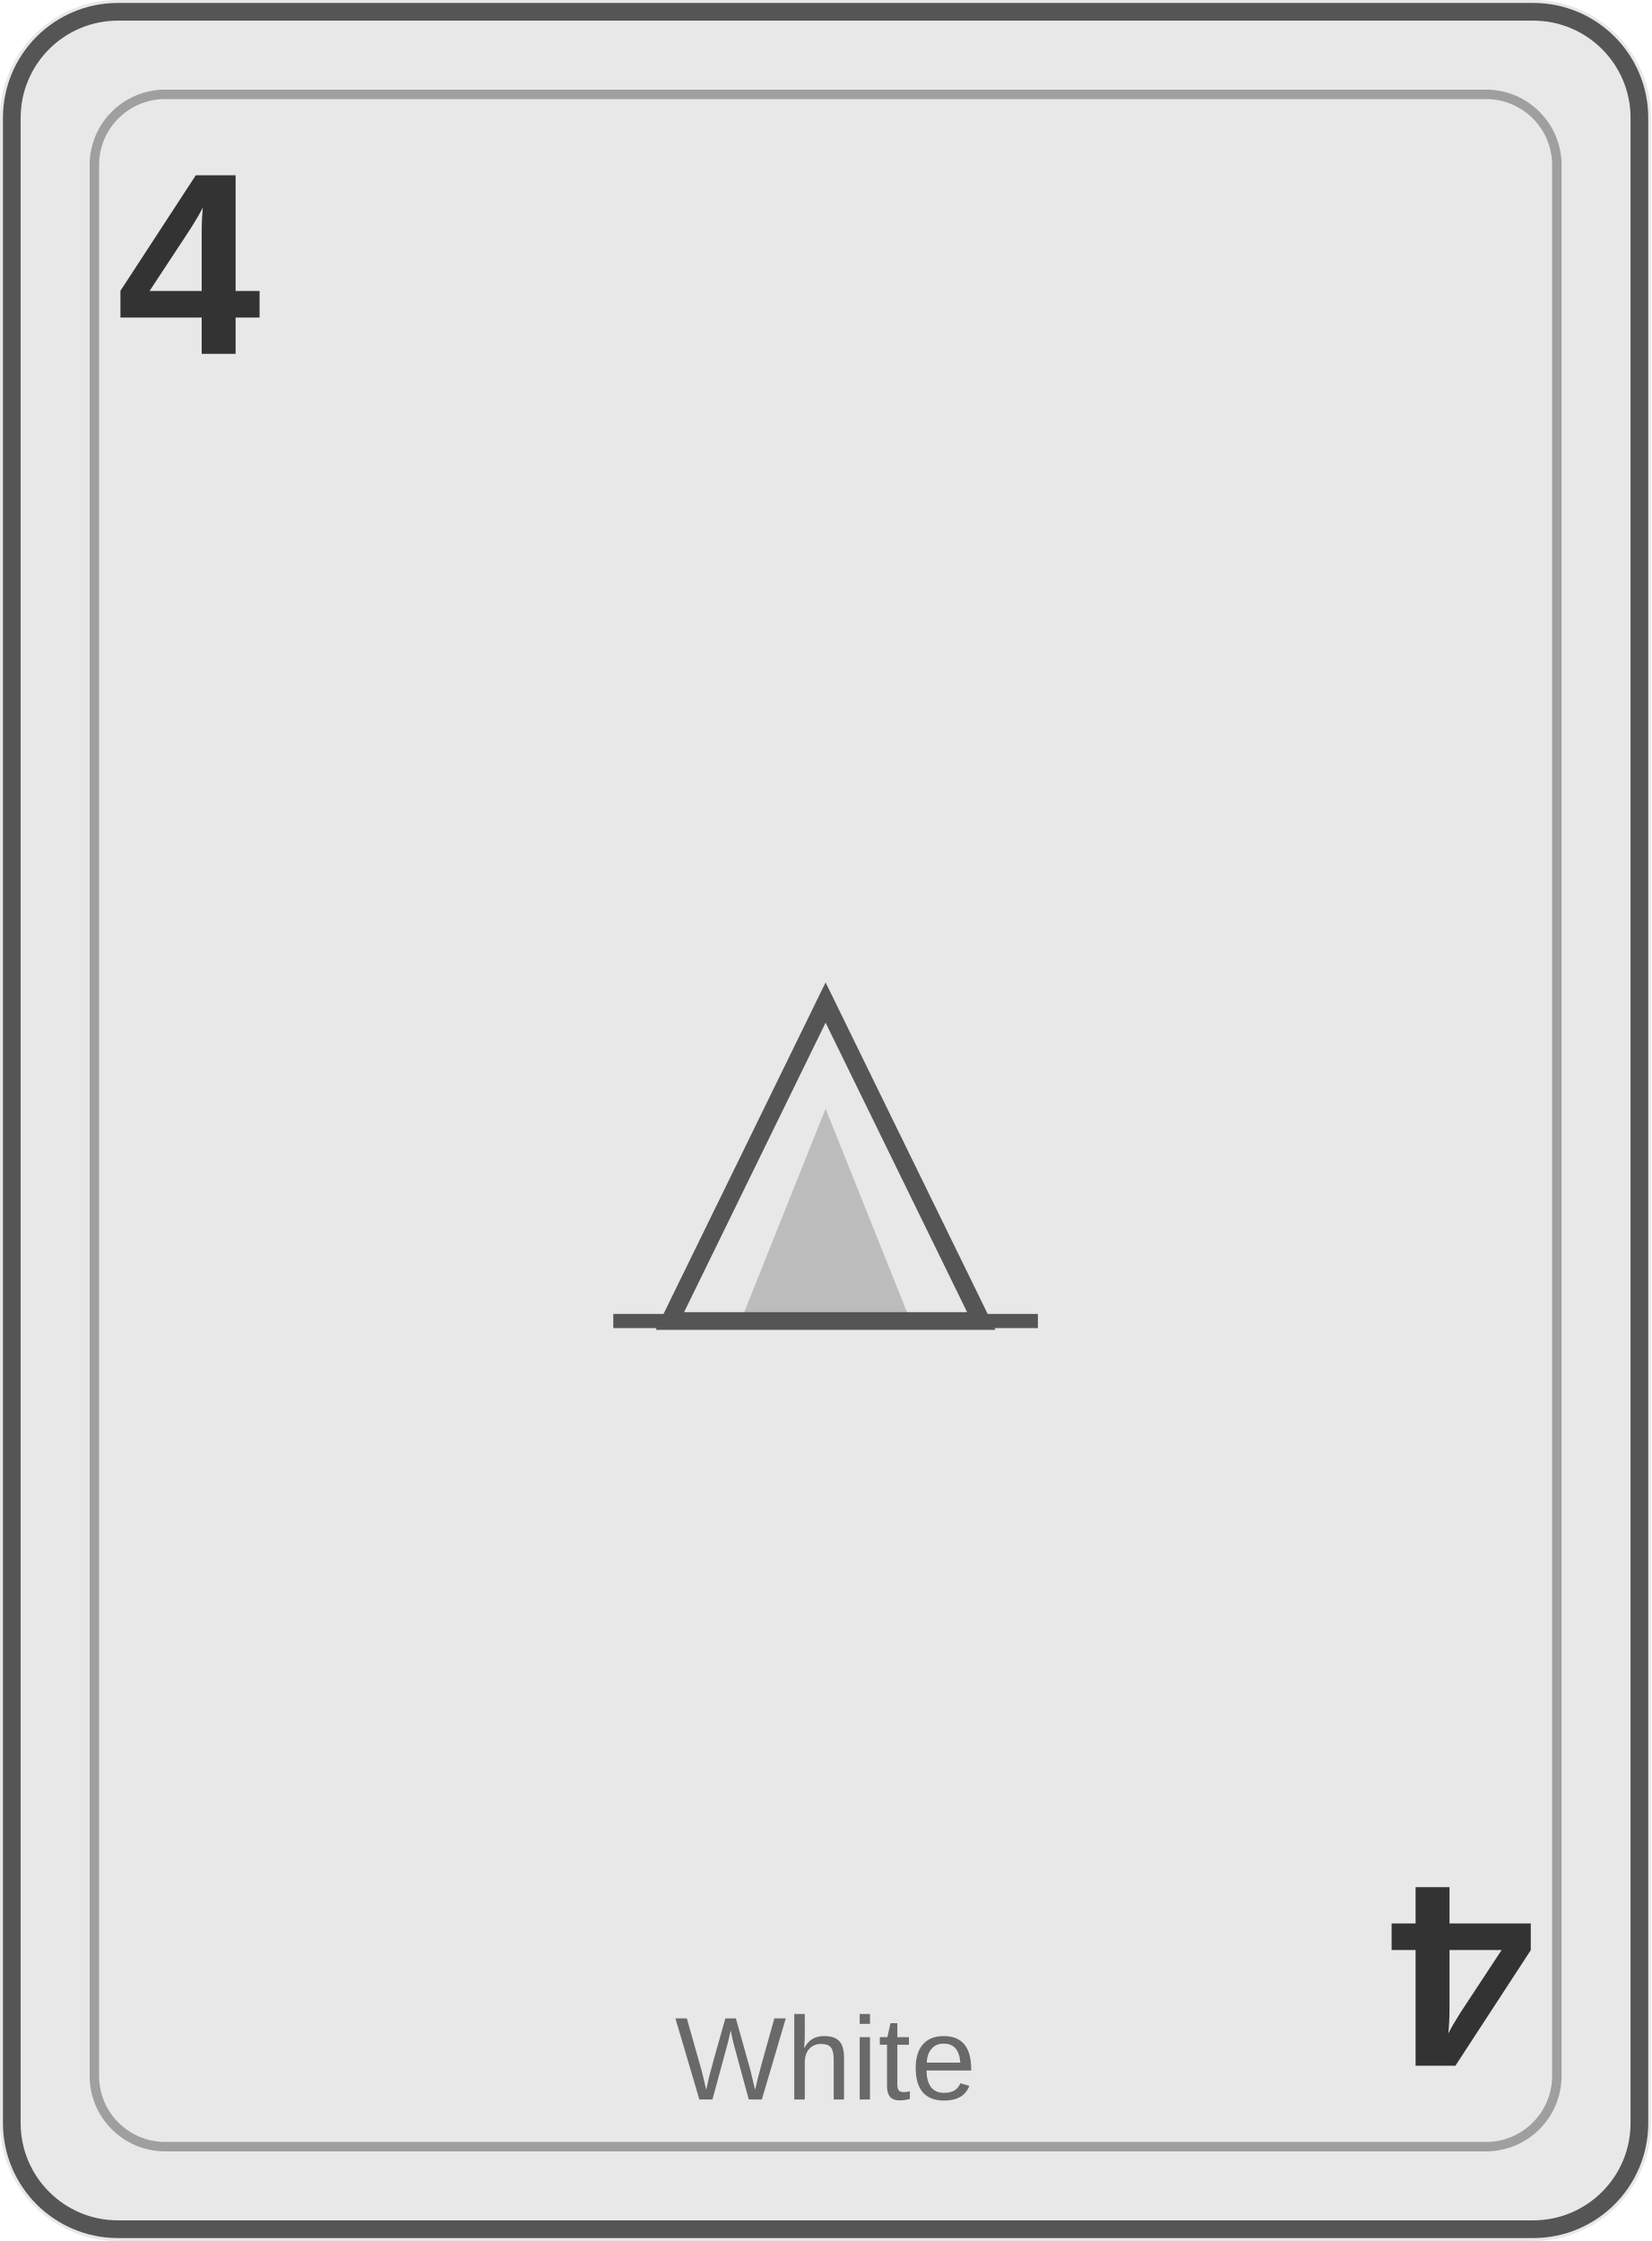
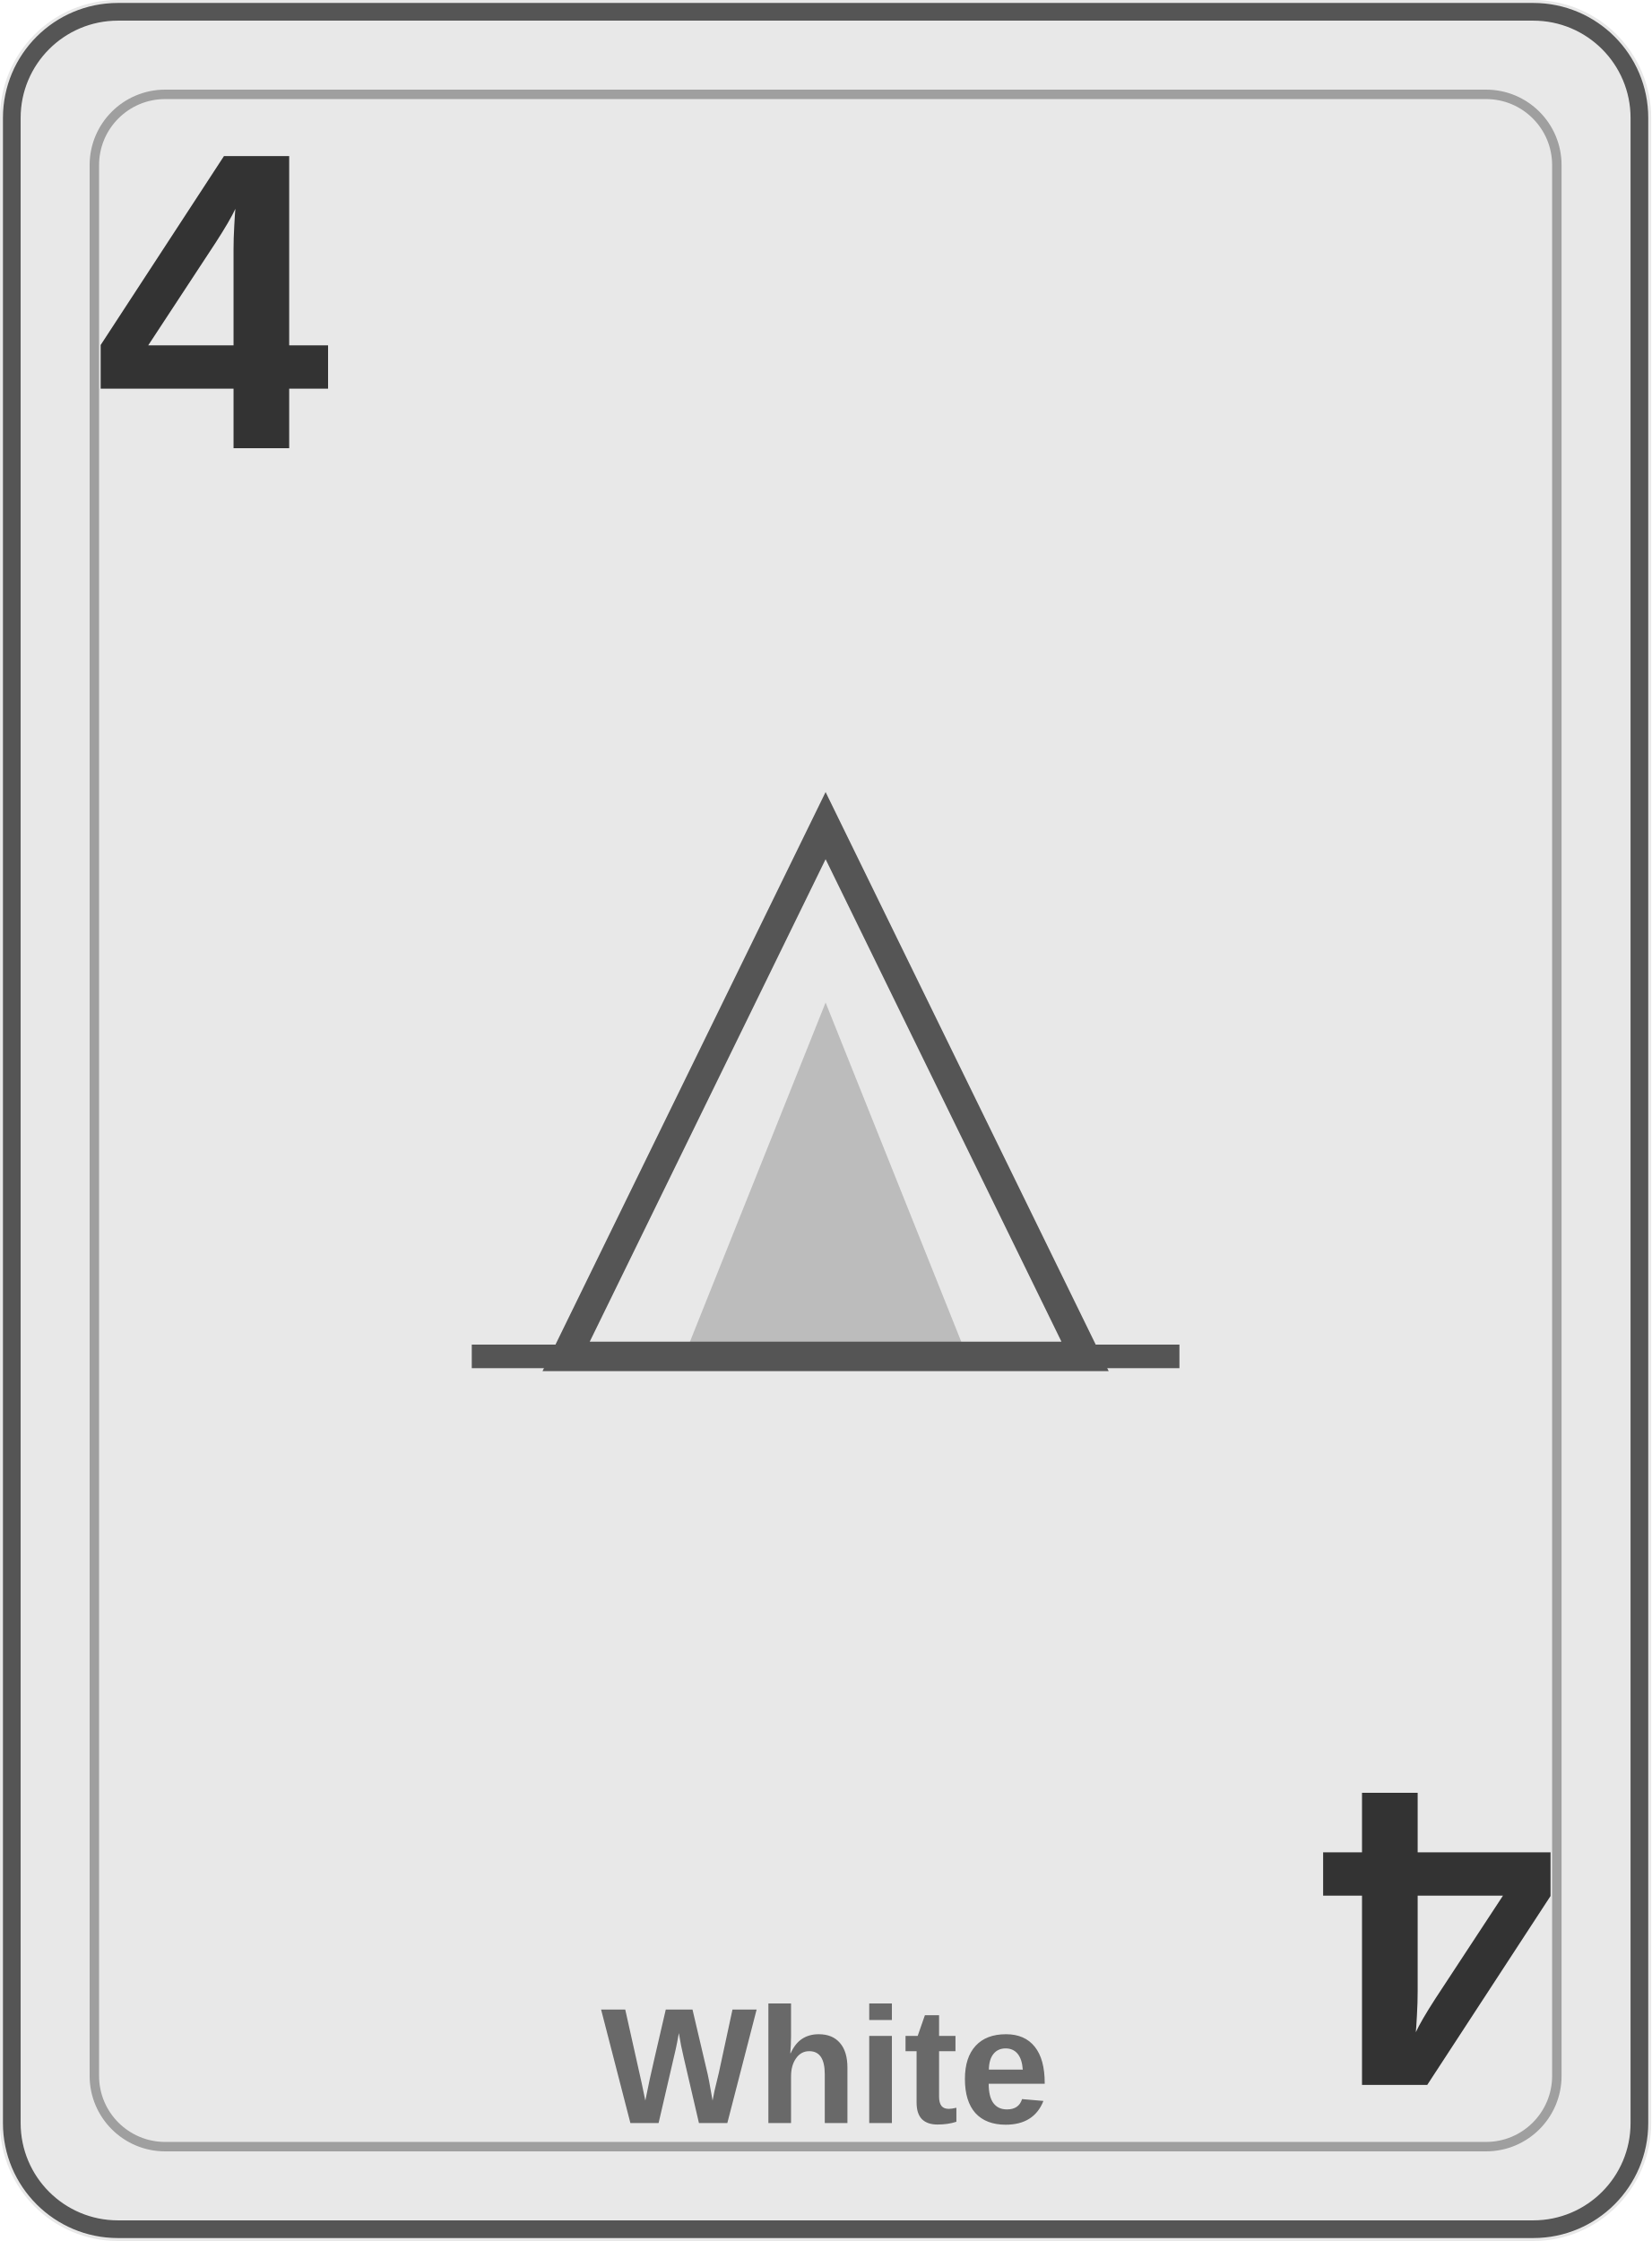
<svg xmlns="http://www.w3.org/2000/svg" width="140" height="190" viewBox="0 0 140 190">
  <rect width="140" height="190" rx="10" ry="10" fill="#e8e8e8" />
  <rect x="1" y="1" width="138" height="188" rx="9" ry="9" fill="none" stroke="#555555" stroke-width="1.5" />
  <rect x="8" y="8" width="124" height="174" rx="6" ry="6" fill="none" stroke="#555555" stroke-width="0.8" opacity="0.5" />
-   <text x="16" y="30" font-family="Arial, sans-serif" font-size="22" font-weight="bold" text-anchor="middle" fill="#333333">4</text>
-   <text x="124" y="176" font-family="Arial, sans-serif" font-size="22" font-weight="bold" text-anchor="middle" fill="#333333" transform="rotate(180,124,168)">4</text>
-   <g transform="translate(70,100) scale(0.6)">
+   <text x="18" y="38" font-family="Arial, sans-serif" font-size="36" font-weight="bold" text-anchor="middle" fill="#333333">4</text>
+   <text x="122" y="172" font-family="Arial, sans-serif" font-size="36" font-weight="bold" text-anchor="middle" fill="#333333" transform="rotate(180,122,162)">4</text>
+   <g transform="translate(70,95) scale(1.0)">
    <polygon points="0,-25 22,20 -22,20" fill="none" stroke="#555555" stroke-width="2.5" />
    <polygon points="0,-10 12,20 -12,20" fill="#555555" opacity="0.3" />
    <line x1="-30" y1="20" x2="30" y2="20" stroke="#555555" stroke-width="2" />
  </g>
-   <text x="70" y="178" font-family="Arial, sans-serif" font-size="10" text-anchor="middle" fill="#333333" opacity="0.7">White</text>
+   <text x="70" y="180" font-family="Arial, sans-serif" font-size="14" font-weight="bold" text-anchor="middle" fill="#333333" opacity="0.7">White</text>
</svg>
